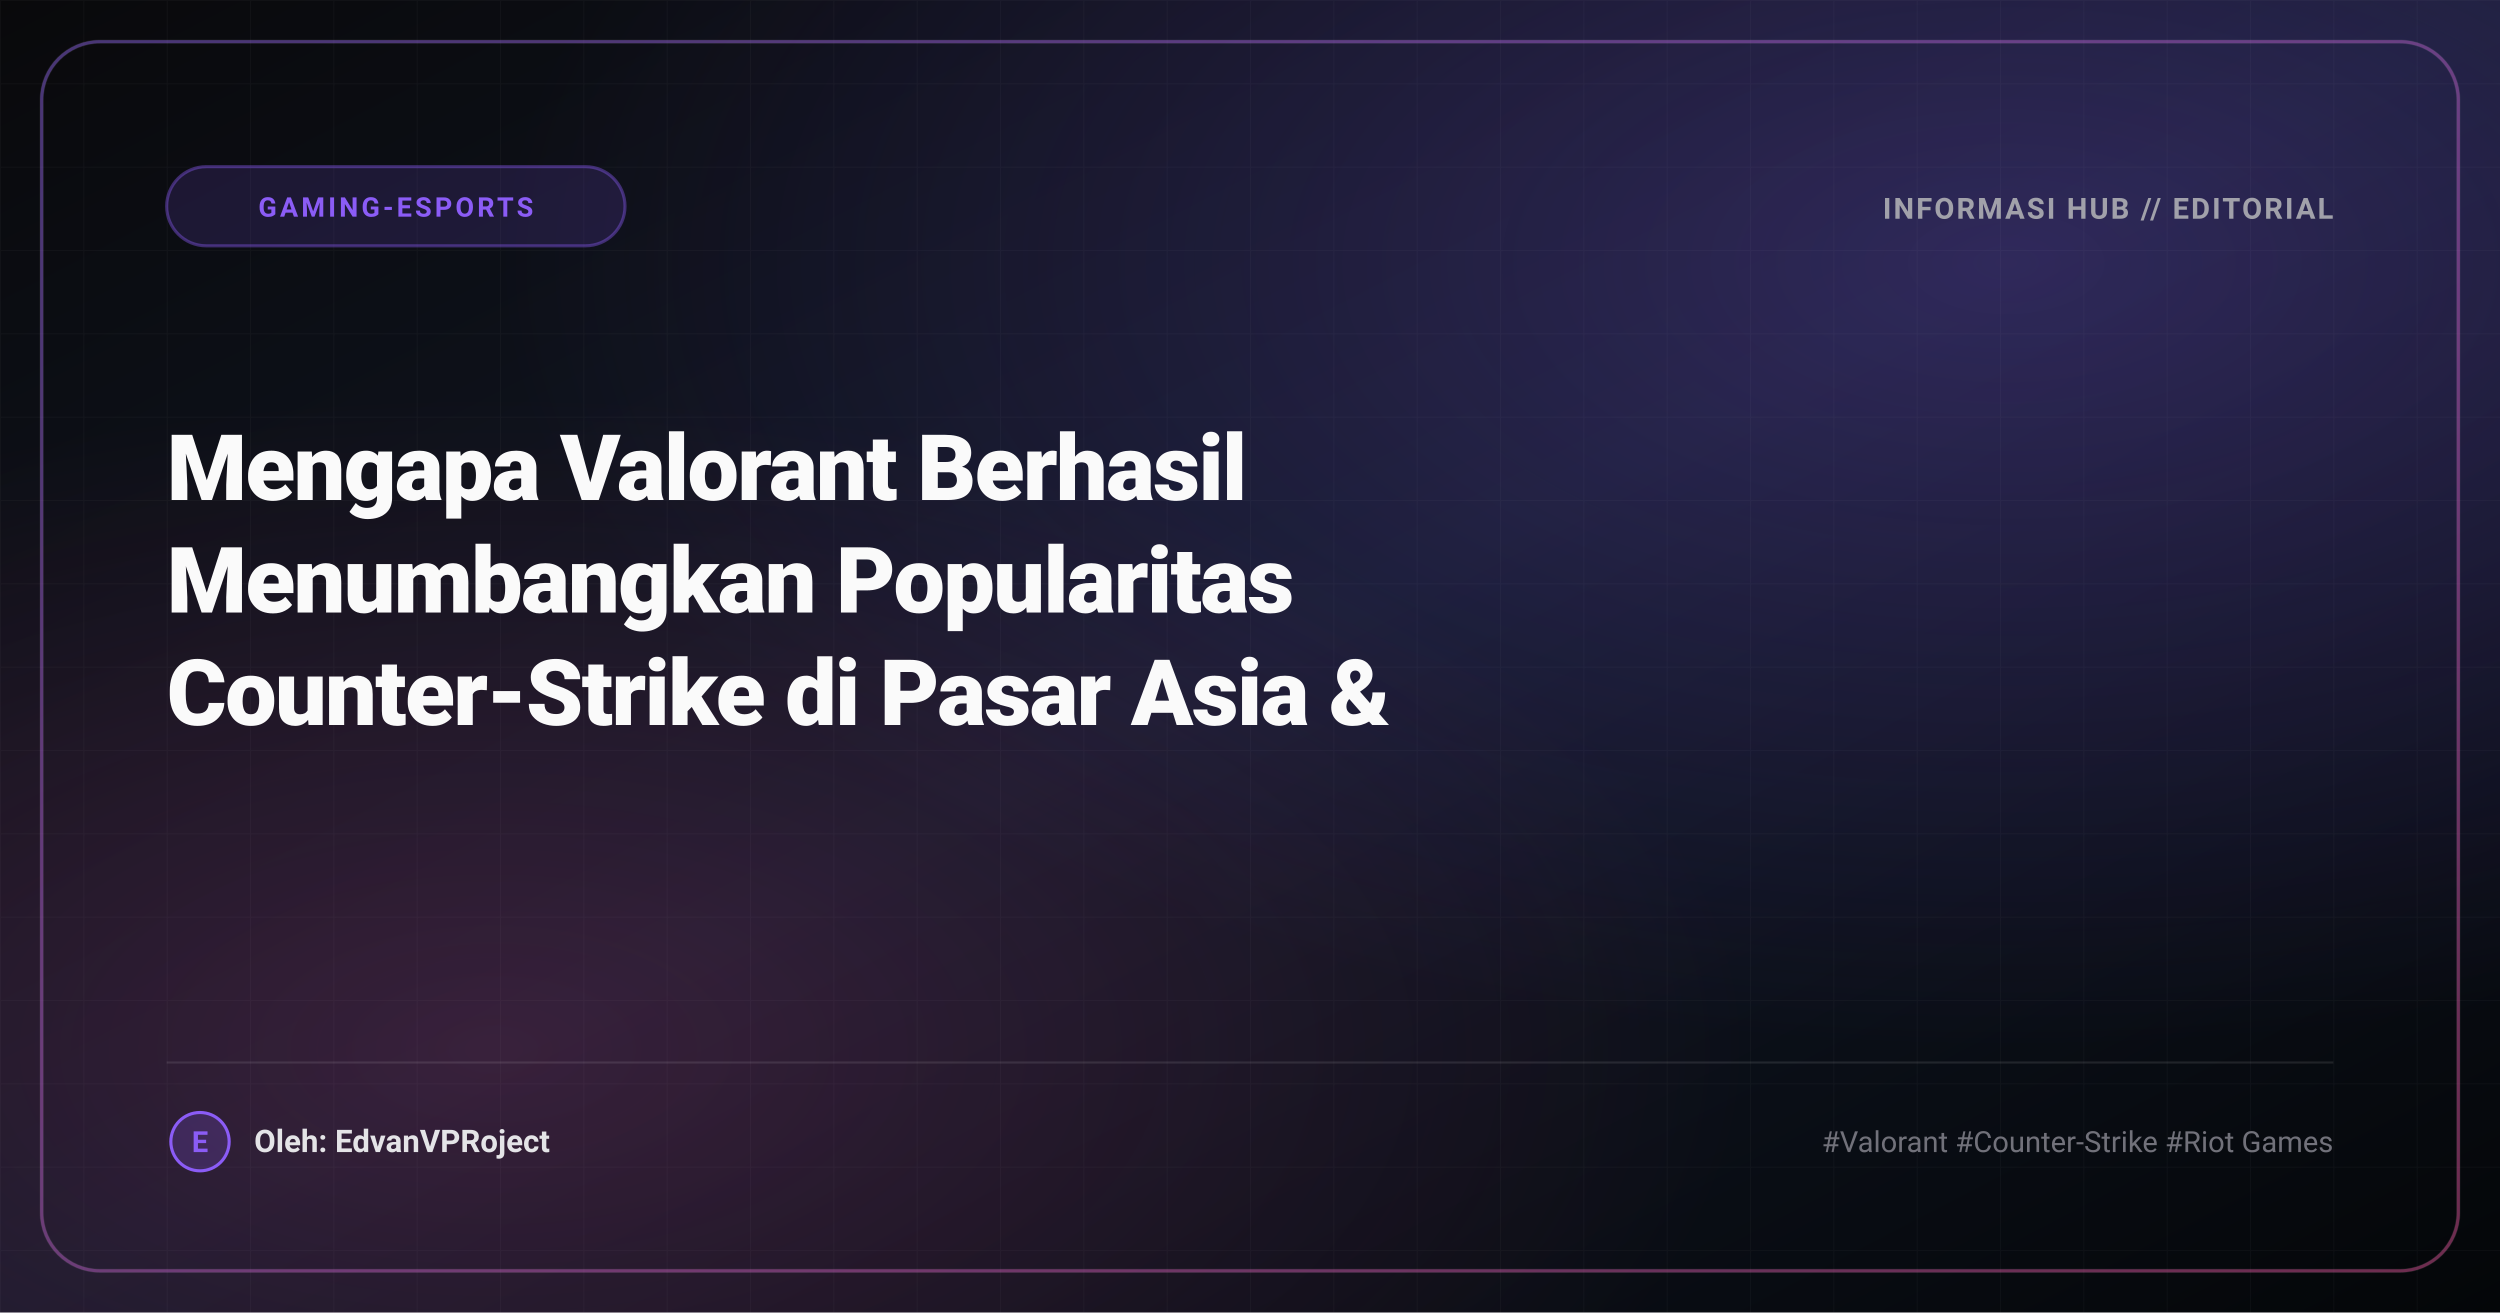
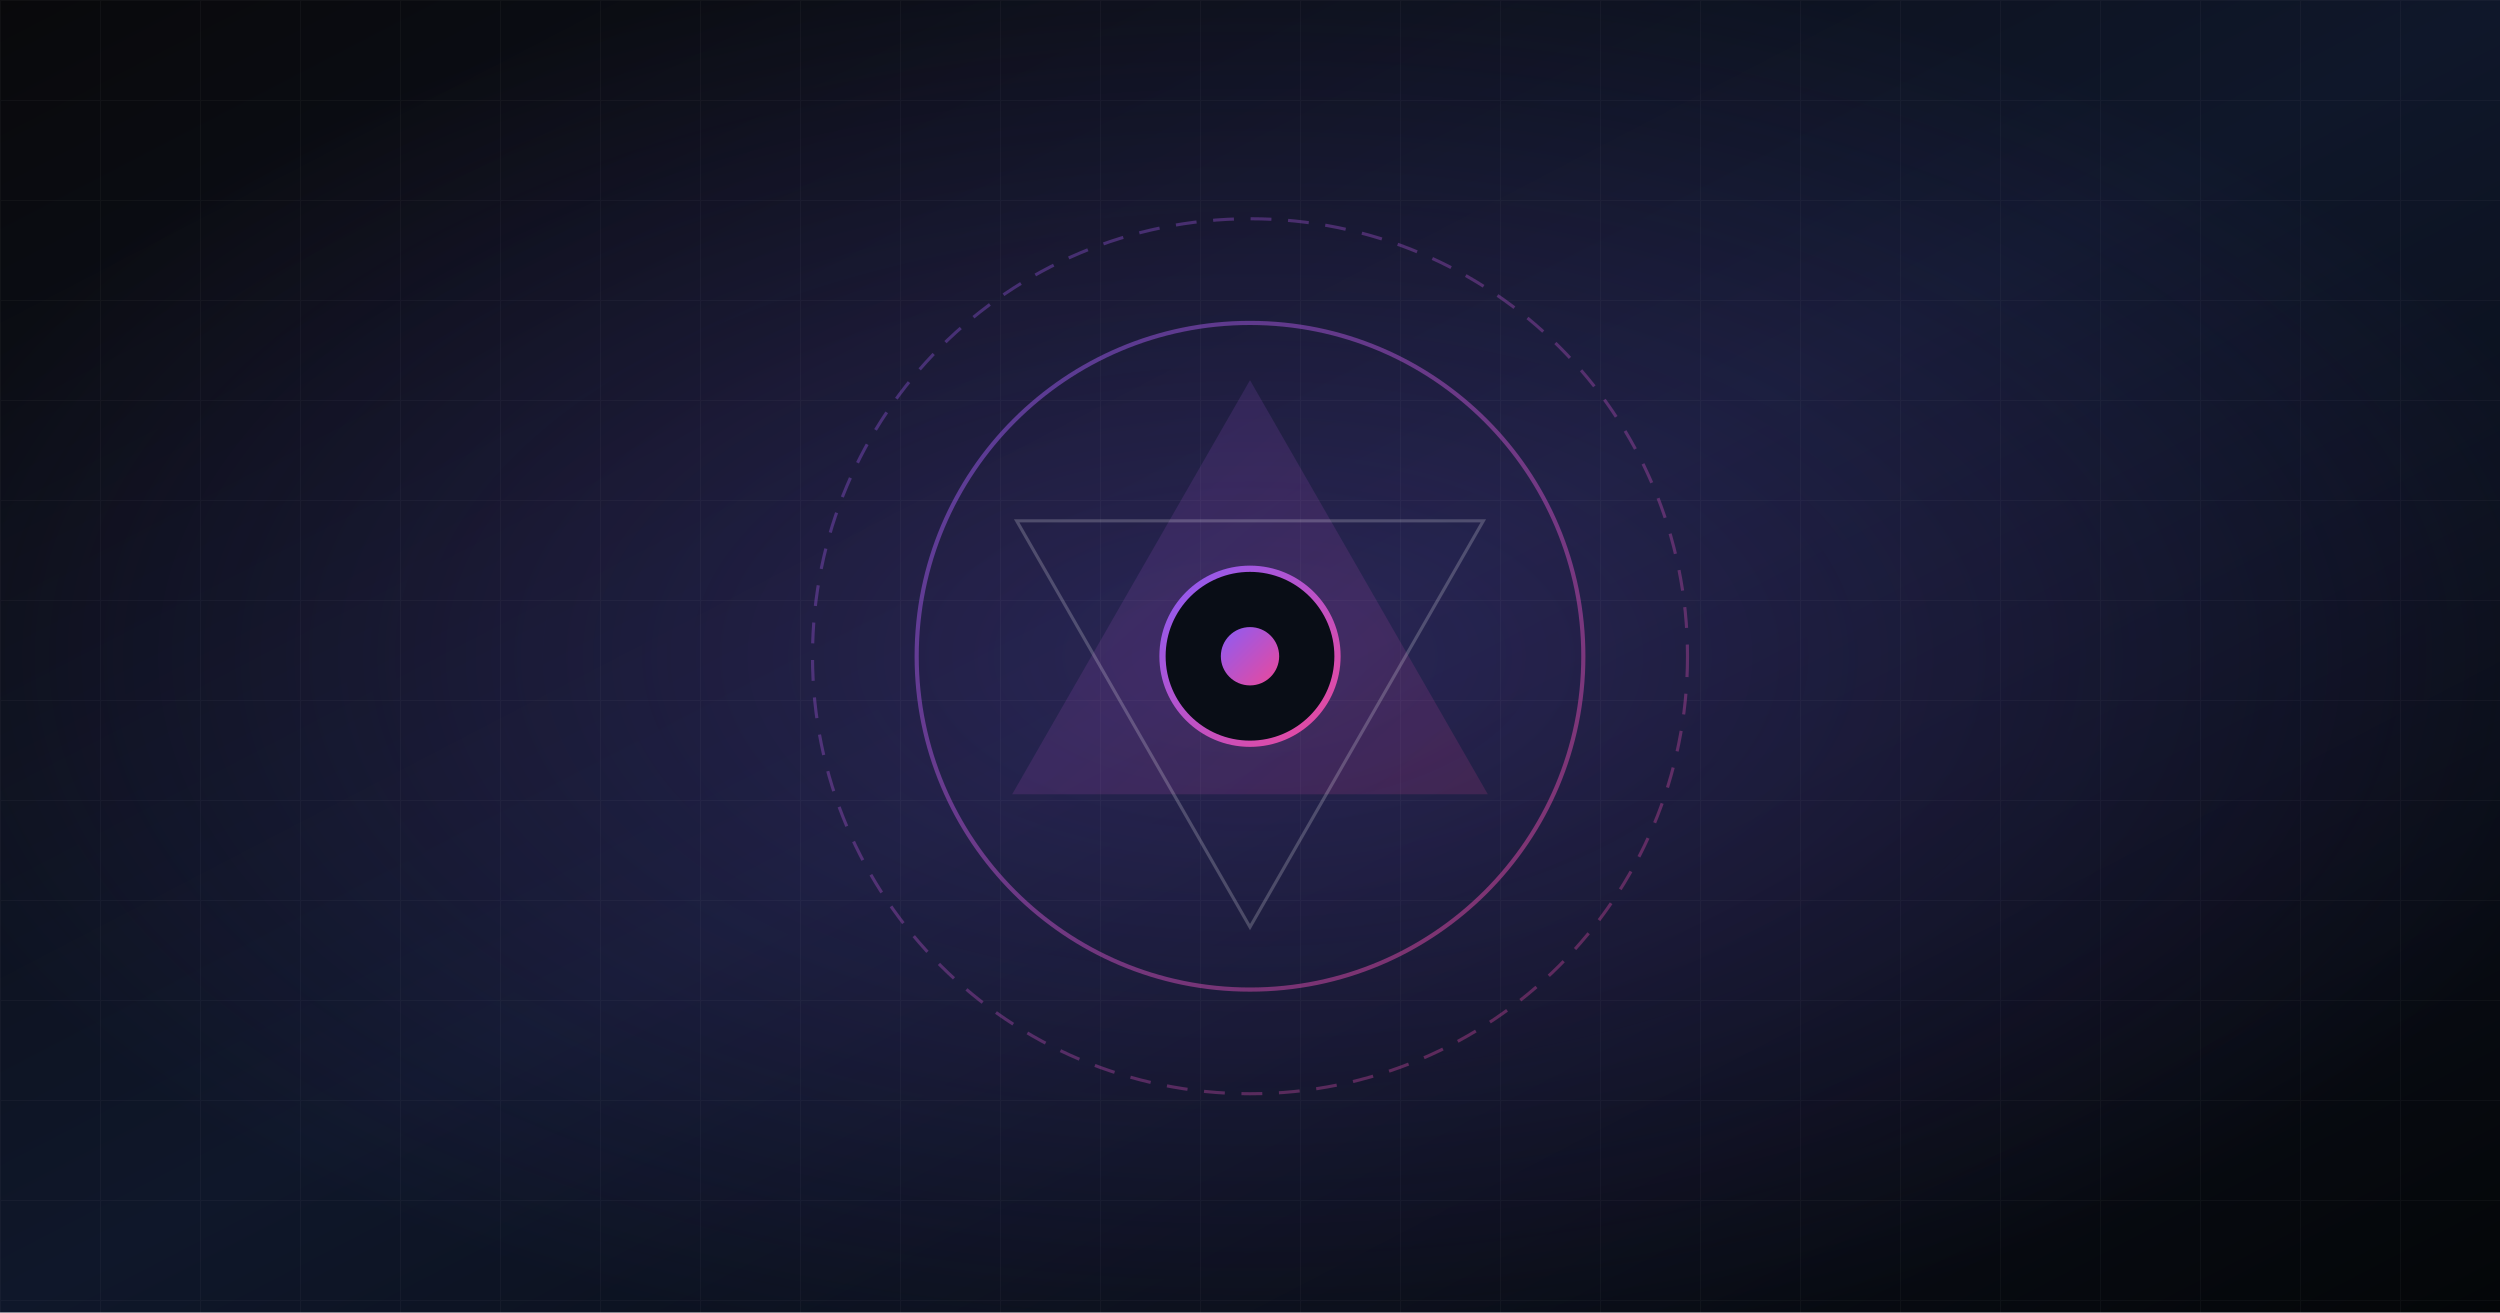
- <svg xmlns="http://www.w3.org/2000/svg" viewBox="0 0 1200 630" width="1200" height="630" shape-rendering="geometricPrecision" text-rendering="geometricPrecision">
+ <svg xmlns="http://www.w3.org/2000/svg" viewBox="0 0 1200 630" width="1200" height="630" shape-rendering="geometricPrecision">
  <defs>
-     <style>
-       text {
-         font-family: -apple-system, BlinkMacSystemFont, "Segoe UI", Roboto, "Helvetica Neue", Arial, sans-serif;
-         text-rendering: geometricPrecision;
-         -webkit-font-smoothing: antialiased;
-       }
-     </style>
    <linearGradient id="bgGrad" x1="0%" y1="0%" x2="100%" y2="100%">
      <stop offset="0%" stop-color="#09090b" />
-       <stop offset="50%" stop-color="#111827" />
+       <stop offset="50%" stop-color="#0f172a" />
      <stop offset="100%" stop-color="#040608" />
    </linearGradient>
    <linearGradient id="accGrad" x1="0%" y1="0%" x2="100%" y2="100%">
      <stop offset="0%" stop-color="#8b5cf6" />
      <stop offset="100%" stop-color="#ec4899" />
    </linearGradient>
-     <radialGradient id="glow" cx="80%" cy="20%" r="60%">
-       <stop offset="0%" stop-color="#8b5cf6" stop-opacity="0.25" />
+     <radialGradient id="glow" cx="50%" cy="50%" r="55%">
+       <stop offset="0%" stop-color="#8b5cf6" stop-opacity="0.22" />
      <stop offset="100%" stop-color="#8b5cf6" stop-opacity="0" />
    </radialGradient>
-     <radialGradient id="glow2" cx="20%" cy="80%" r="50%">
-       <stop offset="0%" stop-color="#ec4899" stop-opacity="0.18" />
-       <stop offset="100%" stop-color="#ec4899" stop-opacity="0" />
-     </radialGradient>
-     <pattern id="grid" width="40" height="40" patternUnits="userSpaceOnUse">
-       <path d="M 40 0 L 0 0 0 40" fill="none" stroke="rgba(255,255,255,0.03)" stroke-width="1" />
+     <pattern id="grid" width="48" height="48" patternUnits="userSpaceOnUse">
+       <path d="M 48 0 L 0 0 0 48" fill="none" stroke="rgba(255,255,255,0.035)" stroke-width="1" />
    </pattern>
  </defs>
  <rect width="1200" height="630" fill="url(#bgGrad)" />
  <rect width="1200" height="630" fill="url(#glow)" />
-   <rect width="1200" height="630" fill="url(#glow2)" />
  <rect width="1200" height="630" fill="url(#grid)" />
-   <rect x="20" y="20" width="1160" height="590" rx="28" fill="none" stroke="rgba(255,255,255,0.08)" stroke-width="2" />
-   <rect x="20" y="20" width="1160" height="590" rx="28" fill="none" stroke="url(#accGrad)" stroke-width="1.5" opacity="0.4" />
-   <g transform="translate(80, 80)">
-     <rect x="0" y="0" width="220" height="38" rx="19" fill="#8b5cf6" fill-opacity="0.15" stroke="#8b5cf6" stroke-opacity="0.4" stroke-width="1.5" />
-     <text x="110" y="24" fill="#8b5cf6" font-family="system-ui, -apple-system, sans-serif" font-size="13" font-weight="700" text-anchor="middle" letter-spacing="1.5">
-       GAMING-ESPORTS
-     </text>
-     <text x="1040" y="25" fill="#a1a1aa" font-family="monospace, monospace" font-size="14" font-weight="600" text-anchor="end" letter-spacing="1">
-       INFORMASI HUB // EDITORIAL
-     </text>
-   </g>
-   <g transform="translate(0, 200)">
-     <text x="80" y="40" fill="#fafafa" font-family="system-ui, -apple-system, sans-serif" font-size="44" font-weight="800" letter-spacing="-0.8">
-       <tspan x="80" dy="0">Mengapa Valorant Berhasil</tspan>
-       <tspan x="80" dy="54">Menumbangkan Popularitas</tspan>
-       <tspan x="80" dy="54">Counter-Strike di Pasar Asia &amp;</tspan>
-     </text>
-   </g>
-   <g transform="translate(80, 510)">
-     <line x1="0" y1="0" x2="1040" y2="0" stroke="rgba(255,255,255,0.1)" stroke-width="1" />
-     <circle cx="16" cy="38" r="14" fill="#8b5cf6" fill-opacity="0.2" stroke="#8b5cf6" stroke-width="1.5" />
-     <text x="16" y="43" fill="#8b5cf6" font-family="sans-serif" font-size="14" font-weight="bold" text-anchor="middle">E</text>
-     <text x="42" y="43" fill="#e4e4e7" font-family="monospace, monospace" font-size="15" font-weight="600">
-       Oleh: EdvanVPRoject
-     </text>
-     <text x="1040" y="43" fill="#71717a" font-family="monospace, monospace" font-size="14" text-anchor="end">
-       #Valorant   #Counter-Strike   #Riot Games
-     </text>
+   <g transform="translate(600, 315)">
+     <circle cx="0" cy="0" r="210" fill="none" stroke="url(#accGrad)" stroke-width="1.5" stroke-dasharray="10 8" opacity="0.35" />
+     <circle cx="0" cy="0" r="160" fill="none" stroke="url(#accGrad)" stroke-width="2" opacity="0.5" />
+     <polygon points="0,-130 112,65 -112,65" fill="url(#accGrad)" opacity="0.15" stroke="url(#accGrad)" stroke-width="2.5" />
+     <polygon points="0,130 112,-65 -112,-65" fill="none" stroke="rgba(255,255,255,0.2)" stroke-width="1.5" />
+     <circle cx="0" cy="0" r="42" fill="#090d16" stroke="url(#accGrad)" stroke-width="3" />
+     <circle cx="0" cy="0" r="14" fill="url(#accGrad)" />
  </g>
</svg>
